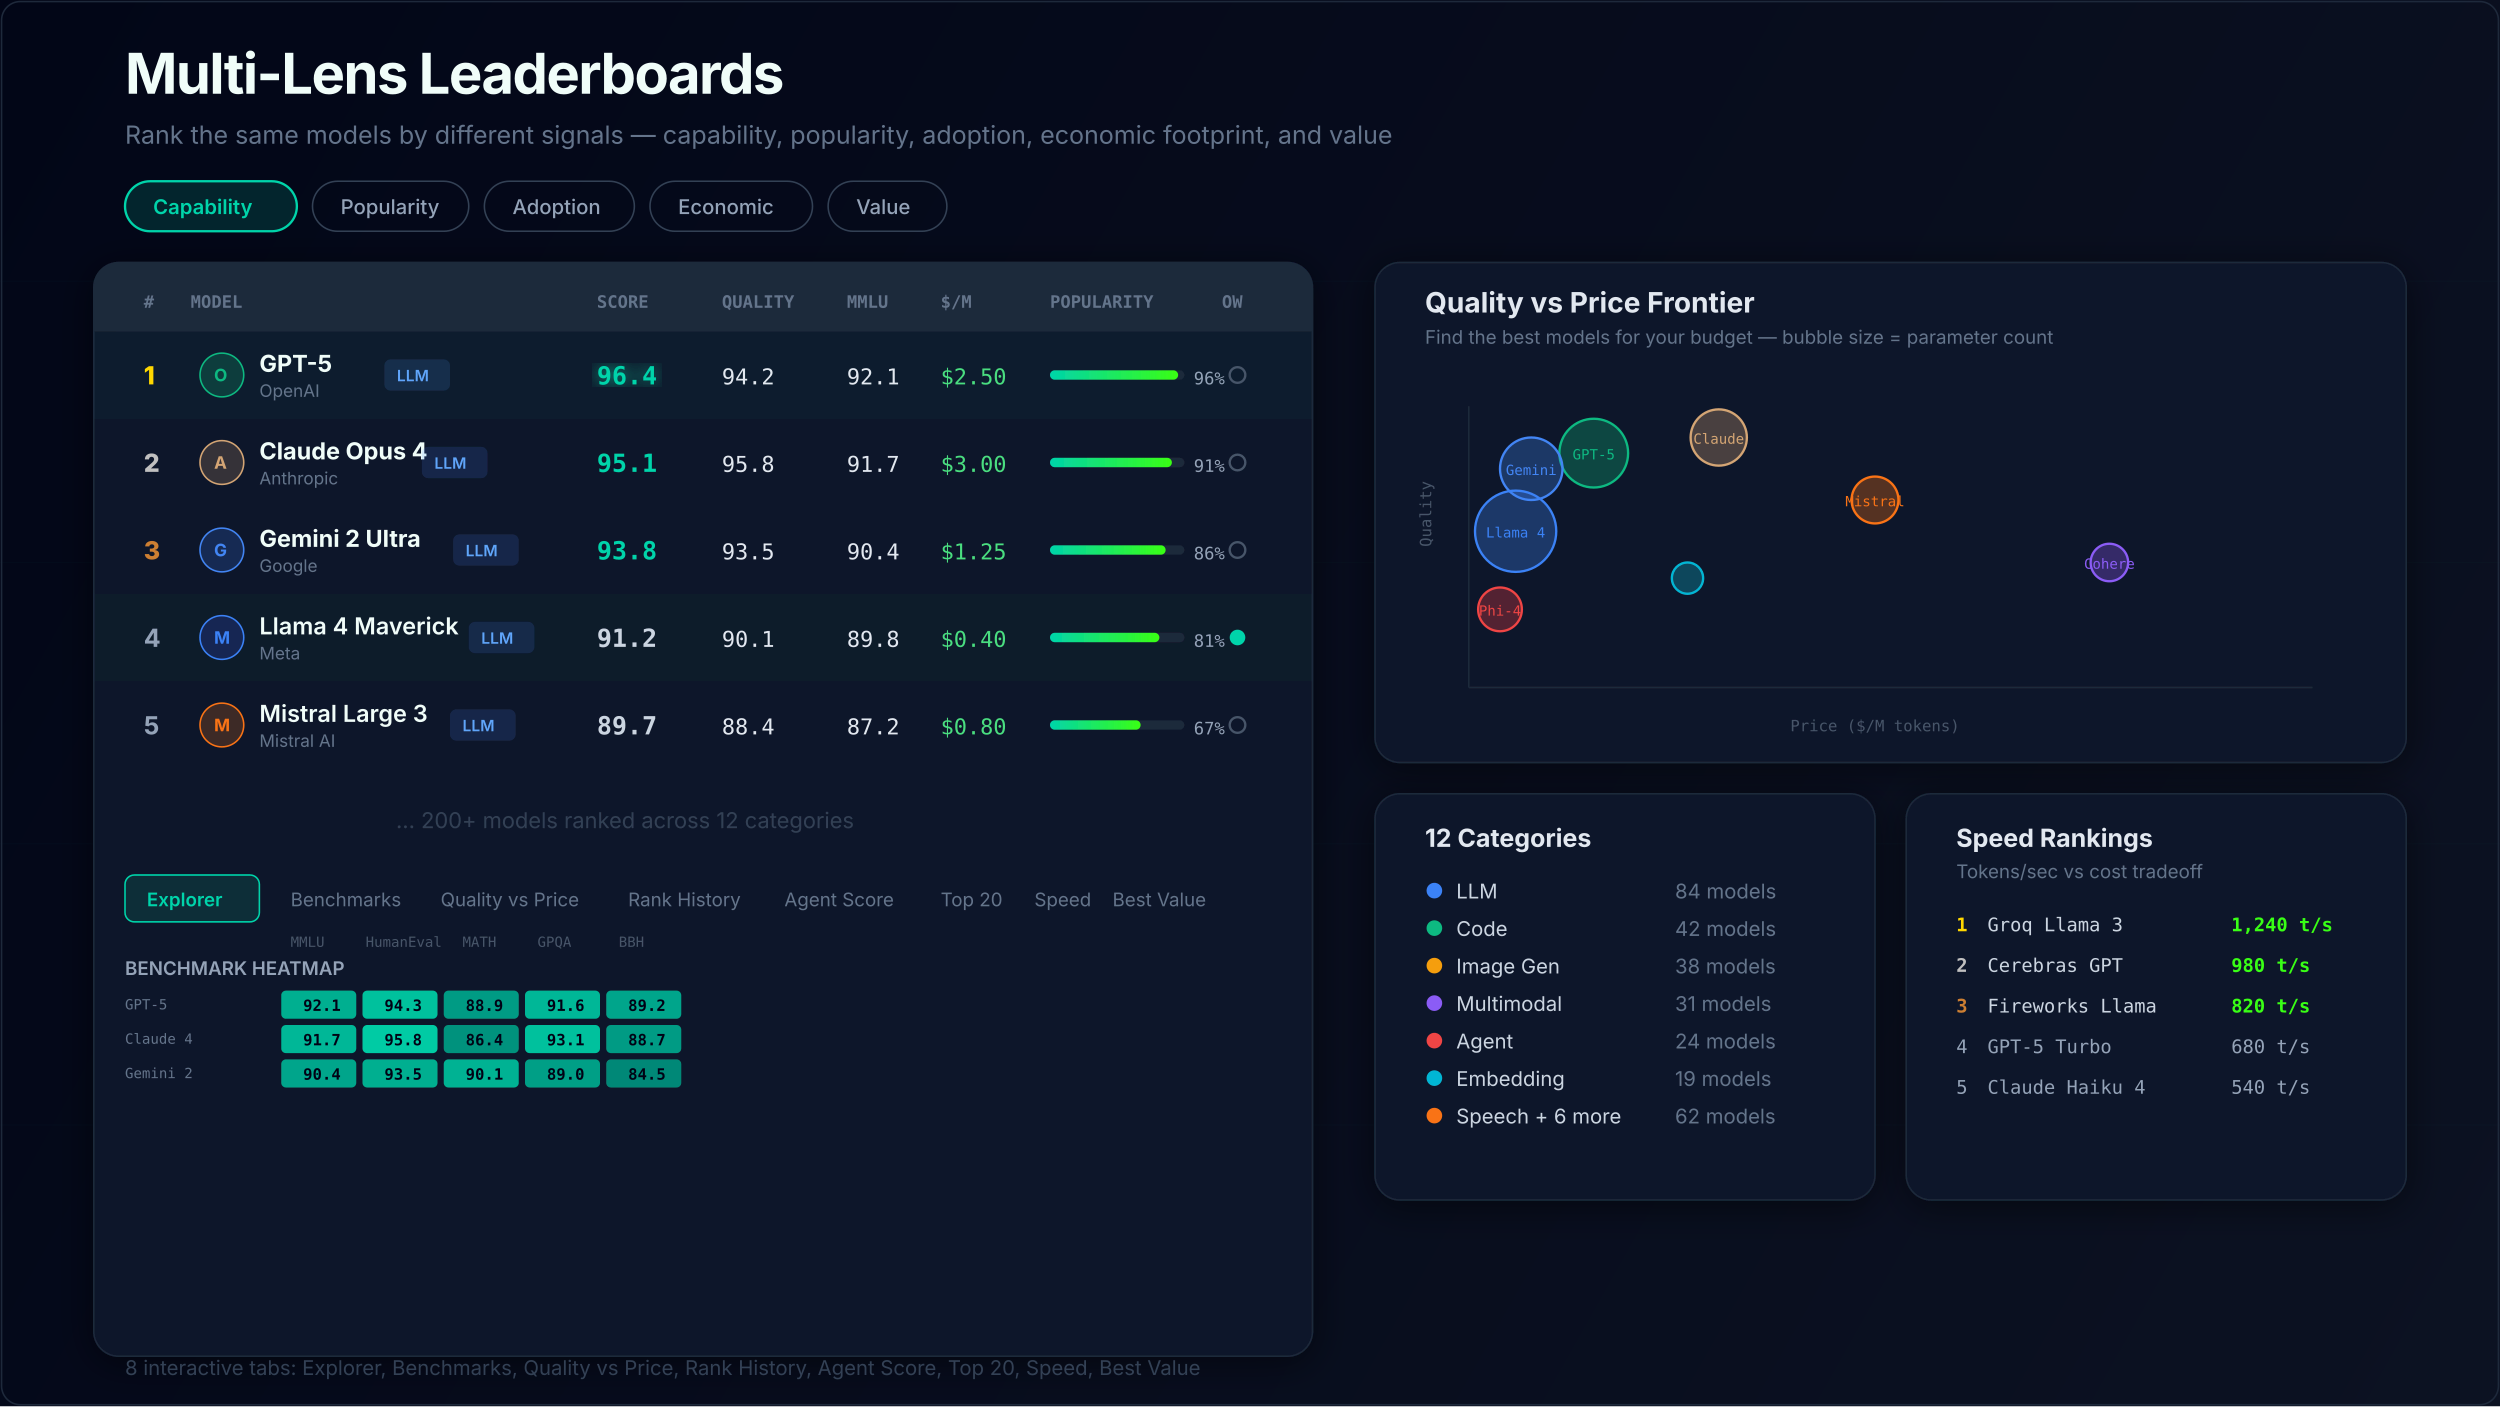
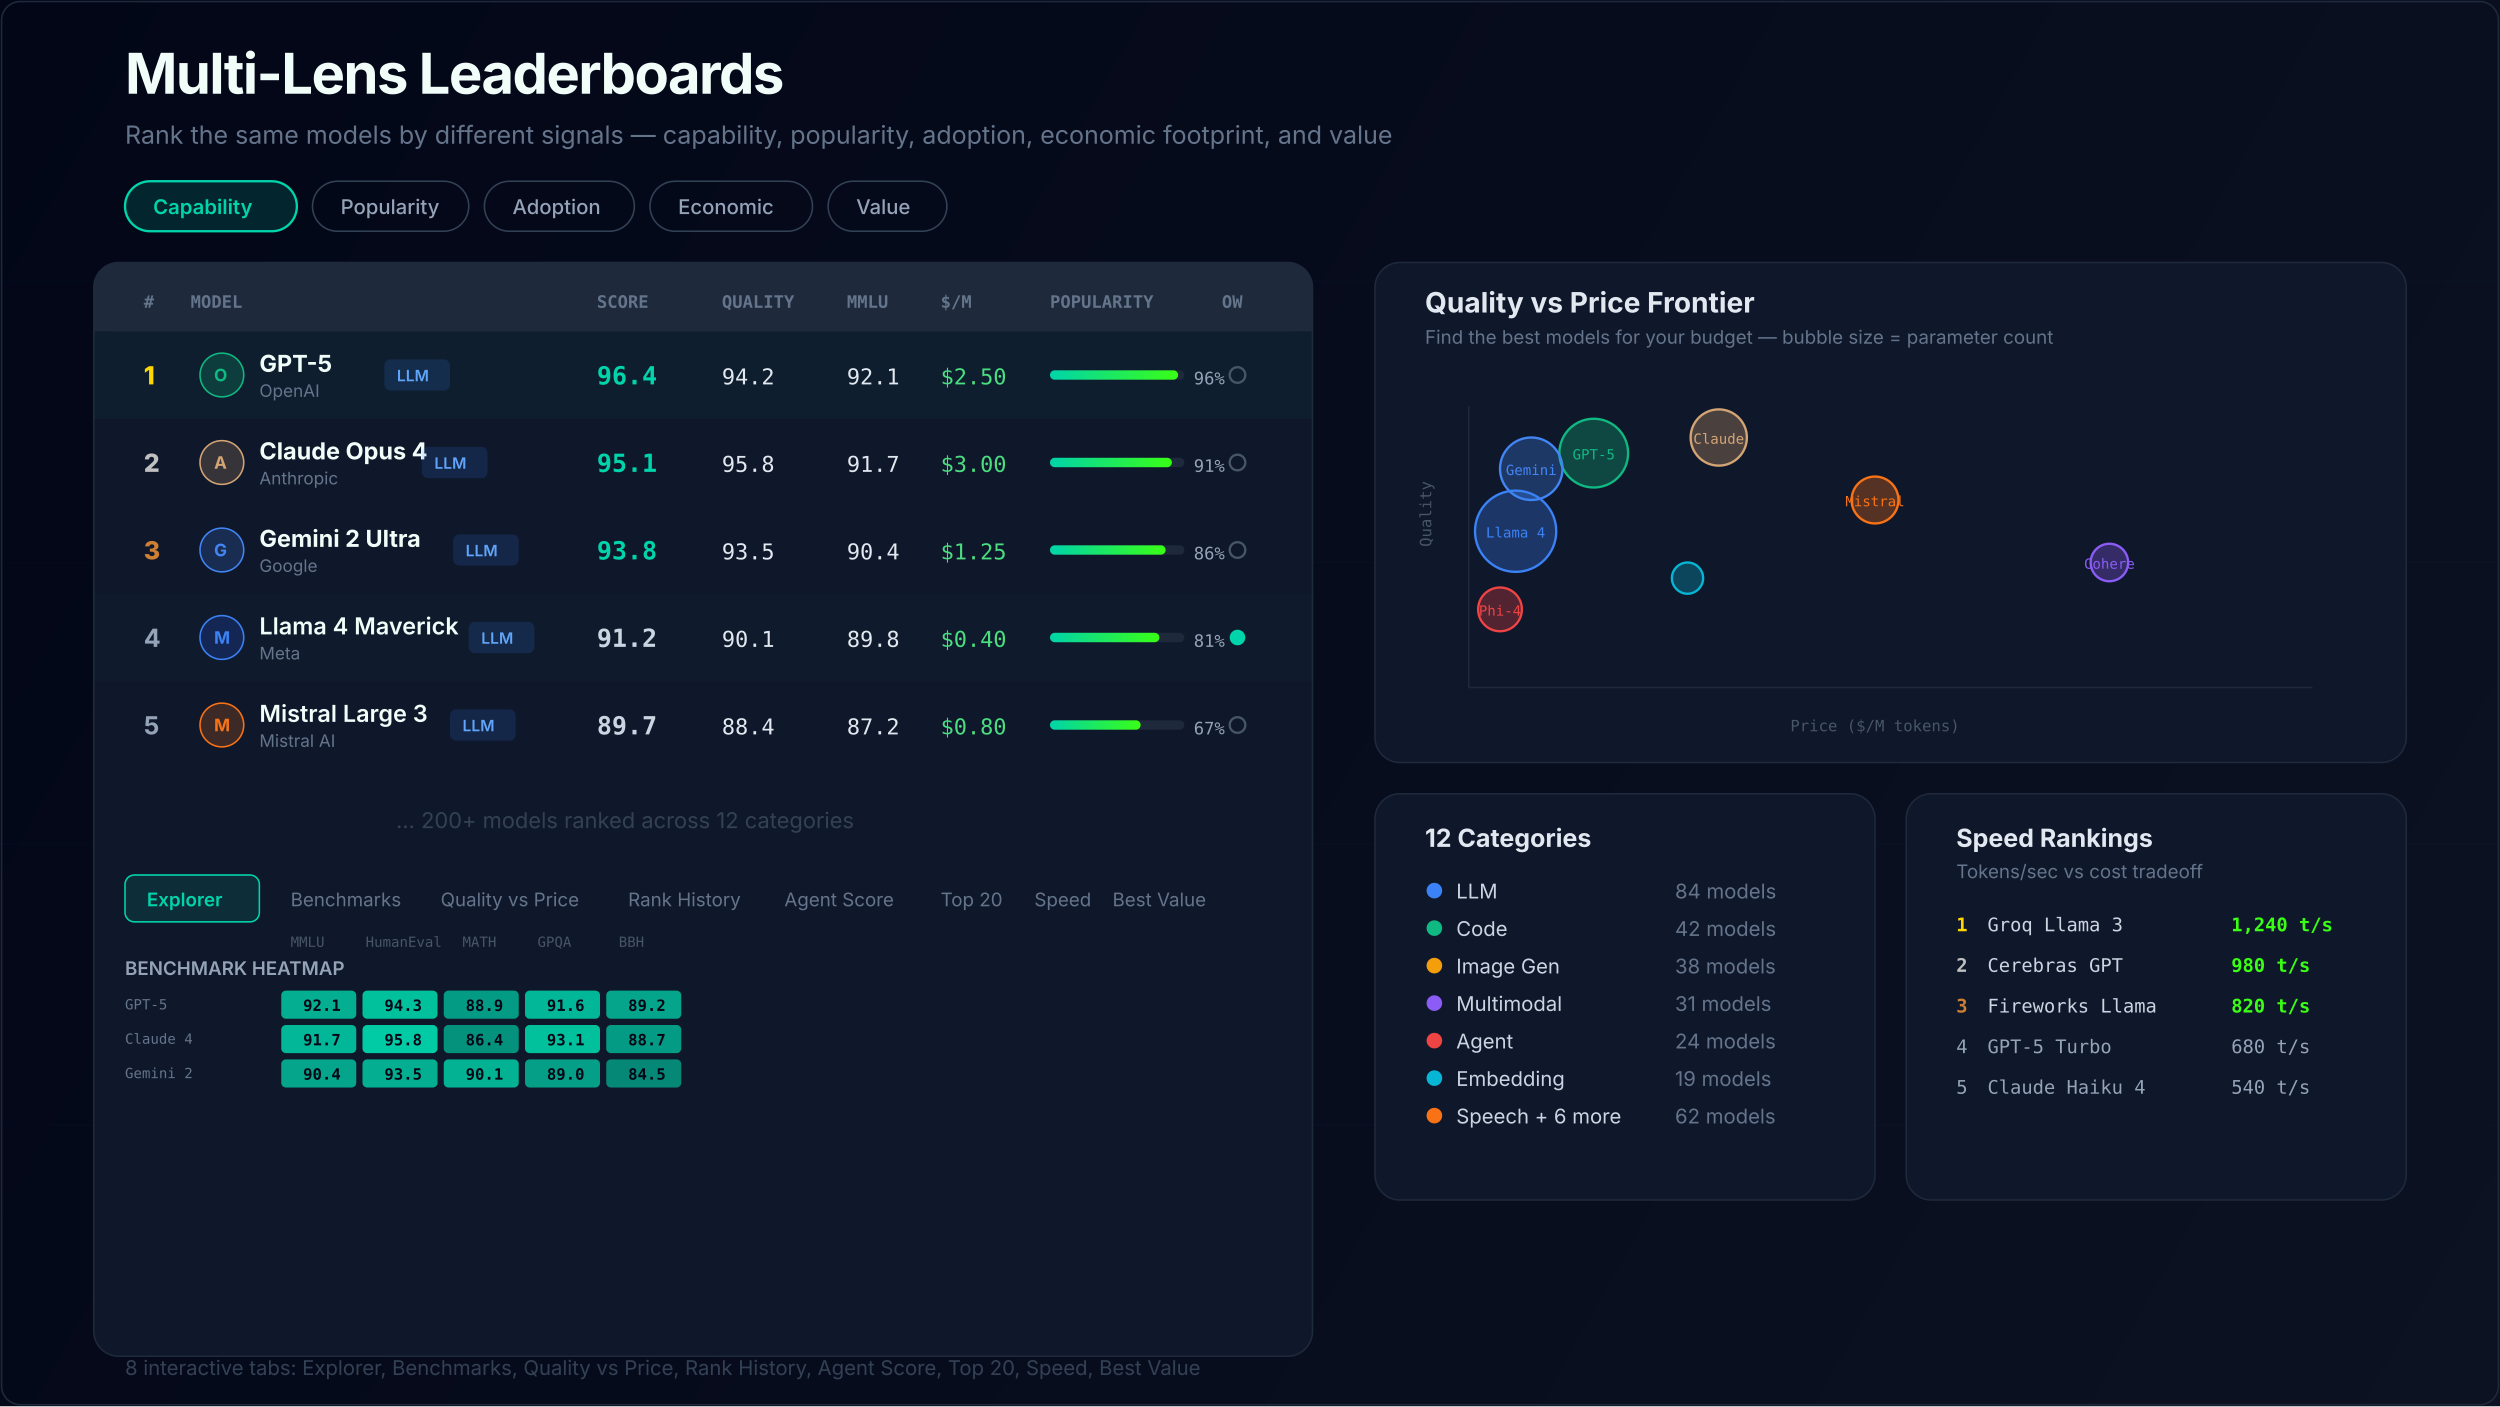
<svg xmlns="http://www.w3.org/2000/svg" width="1600" height="900" viewBox="0 0 1600 900" fill="none">
  <defs>
    <linearGradient id="bg" x1="0" y1="0" x2="1600" y2="900" gradientUnits="userSpaceOnUse">
      <stop offset="0%" stop-color="#020617" />
      <stop offset="100%" stop-color="#0C1222" />
    </linearGradient>
-     <filter id="cardShadow">
-       <feGaussianBlur in="SourceAlpha" stdDeviation="12" result="blur" />
-       <feOffset in="blur" dx="0" dy="4" result="offsetBlur" />
-       <feFlood flood-color="#000" flood-opacity="0.5" result="color" />
-       <feComposite in="color" in2="offsetBlur" operator="in" result="shadow" />
-       <feMerge>
-         <feMergeNode in="shadow" />
-         <feMergeNode in="SourceGraphic" />
-       </feMerge>
-     </filter>
-     <filter id="glow">
-       <feGaussianBlur stdDeviation="6" result="b" />
-       <feMerge>
-         <feMergeNode in="b" />
-         <feMergeNode in="SourceGraphic" />
-       </feMerge>
-     </filter>
    <linearGradient id="progressGrad" x1="0" y1="0" x2="1" y2="0">
      <stop offset="0%" stop-color="#00D4AA" />
      <stop offset="100%" stop-color="#39FF14" />
    </linearGradient>
    <linearGradient id="heatLow" x1="0" y1="0" x2="1" y2="0">
      <stop offset="0%" stop-color="#1E3A5F" />
      <stop offset="100%" stop-color="#00D4AA" />
    </linearGradient>
  </defs>
  <rect width="1600" height="900" fill="url(#bg)" />
  <g opacity="0.025" stroke="#00D4AA" stroke-width="0.5">
    <line x1="0" y1="180" x2="1600" y2="180" />
    <line x1="0" y1="360" x2="1600" y2="360" />
    <line x1="0" y1="540" x2="1600" y2="540" />
    <line x1="0" y1="720" x2="1600" y2="720" />
  </g>
  <text x="80" y="60" fill="#F0FDF9" font-family="'Inter', sans-serif" font-size="36" font-weight="700" letter-spacing="-1">Multi-Lens Leaderboards</text>
  <text x="80" y="92" fill="#64748B" font-family="'Inter', sans-serif" font-size="16">Rank the same models by different signals — capability, popularity, adoption, economic footprint, and value</text>
  <g transform="translate(80, 116)">
    <rect width="110" height="32" rx="16" fill="#00D4AA" fill-opacity="0.15" stroke="#00D4AA" stroke-width="1.5" />
    <text x="18" y="21" fill="#00D4AA" font-family="'Inter', sans-serif" font-size="13" font-weight="600">Capability</text>
    <rect x="120" width="100" height="32" rx="16" fill="transparent" stroke="#334155" stroke-width="1" />
    <text x="138" y="21" fill="#94A3B8" font-family="'Inter', sans-serif" font-size="13" font-weight="500">Popularity</text>
    <rect x="230" width="96" height="32" rx="16" fill="transparent" stroke="#334155" stroke-width="1" />
    <text x="248" y="21" fill="#94A3B8" font-family="'Inter', sans-serif" font-size="13" font-weight="500">Adoption</text>
    <rect x="336" width="104" height="32" rx="16" fill="transparent" stroke="#334155" stroke-width="1" />
    <text x="354" y="21" fill="#94A3B8" font-family="'Inter', sans-serif" font-size="13" font-weight="500">Economic</text>
    <rect x="450" width="76" height="32" rx="16" fill="transparent" stroke="#334155" stroke-width="1" />
    <text x="468" y="21" fill="#94A3B8" font-family="'Inter', sans-serif" font-size="13" font-weight="500">Value</text>
  </g>
-   <g filter="url(#cardShadow)">
+   <g>
    <rect x="60" y="168" width="780" height="700" rx="16" fill="#0F172A" stroke="#1E293B" stroke-width="1" />
    <rect x="60" y="168" width="780" height="44" rx="16" fill="#1E293B" />
    <rect x="60" y="196" width="780" height="16" fill="#1E293B" />
    <text x="92" y="197" fill="#64748B" font-family="'SF Mono', monospace" font-size="11" font-weight="600">#</text>
    <text x="122" y="197" fill="#64748B" font-family="'SF Mono', monospace" font-size="11" font-weight="600">MODEL</text>
    <text x="382" y="197" fill="#64748B" font-family="'SF Mono', monospace" font-size="11" font-weight="600">SCORE</text>
    <text x="462" y="197" fill="#64748B" font-family="'SF Mono', monospace" font-size="11" font-weight="600">QUALITY</text>
    <text x="542" y="197" fill="#64748B" font-family="'SF Mono', monospace" font-size="11" font-weight="600">MMLU</text>
    <text x="602" y="197" fill="#64748B" font-family="'SF Mono', monospace" font-size="11" font-weight="600">$/M</text>
    <text x="672" y="197" fill="#64748B" font-family="'SF Mono', monospace" font-size="11" font-weight="600">POPULARITY</text>
    <text x="782" y="197" fill="#64748B" font-family="'SF Mono', monospace" font-size="11" font-weight="600">OW</text>
    <rect x="60" y="212" width="780" height="56" fill="#00D4AA" fill-opacity="0.04" />
    <text x="92" y="246" fill="#FFD700" font-family="'Inter', sans-serif" font-size="16" font-weight="800">1</text>
    <circle cx="142" cy="240" r="14" fill="#10B981" fill-opacity="0.2" stroke="#10B981" stroke-width="1" />
    <text x="137" y="244" fill="#10B981" font-family="'Inter', sans-serif" font-size="11" font-weight="700">O</text>
    <text x="166" y="238" fill="#F0FDF9" font-family="'Inter', sans-serif" font-size="15" font-weight="700">GPT-5</text>
    <text x="166" y="254" fill="#64748B" font-family="'Inter', sans-serif" font-size="11">OpenAI</text>
    <rect x="246" y="230" width="42" height="20" rx="4" fill="#3B82F6" fill-opacity="0.15" />
    <text x="254" y="244" fill="#60A5FA" font-family="'Inter', sans-serif" font-size="10" font-weight="600">LLM</text>
-     <text x="382" y="246" fill="#00D4AA" font-family="'SF Mono', monospace" font-size="16" font-weight="800" filter="url(#glow)">96.4</text>
+     <text x="382" y="246" fill="#00D4AA" font-family="'SF Mono', monospace" font-size="16" font-weight="800">96.4</text>
    <text x="462" y="246" fill="#E2E8F0" font-family="'SF Mono', monospace" font-size="14">94.2</text>
    <text x="542" y="246" fill="#E2E8F0" font-family="'SF Mono', monospace" font-size="14">92.1</text>
    <text x="602" y="246" fill="#4ADE80" font-family="'SF Mono', monospace" font-size="14">$2.50</text>
    <rect x="672" y="237" width="86" height="6" rx="3" fill="#1E293B" />
    <rect x="672" y="237" width="82" height="6" rx="3" fill="url(#progressGrad)" />
    <text x="764" y="246" fill="#94A3B8" font-family="'SF Mono', monospace" font-size="11">96%</text>
    <circle cx="792" cy="240" r="5" fill="none" stroke="#475569" stroke-width="1.5" />
    <text x="92" y="302" fill="#C0C0C0" font-family="'Inter', sans-serif" font-size="16" font-weight="800">2</text>
    <circle cx="142" cy="296" r="14" fill="#D4A574" fill-opacity="0.2" stroke="#D4A574" stroke-width="1" />
    <text x="137" y="300" fill="#D4A574" font-family="'Inter', sans-serif" font-size="11" font-weight="700">A</text>
    <text x="166" y="294" fill="#F0FDF9" font-family="'Inter', sans-serif" font-size="15" font-weight="700">Claude Opus 4</text>
    <text x="166" y="310" fill="#64748B" font-family="'Inter', sans-serif" font-size="11">Anthropic</text>
    <rect x="270" y="286" width="42" height="20" rx="4" fill="#3B82F6" fill-opacity="0.15" />
    <text x="278" y="300" fill="#60A5FA" font-family="'Inter', sans-serif" font-size="10" font-weight="600">LLM</text>
    <text x="382" y="302" fill="#00D4AA" font-family="'SF Mono', monospace" font-size="16" font-weight="800">95.1</text>
    <text x="462" y="302" fill="#E2E8F0" font-family="'SF Mono', monospace" font-size="14">95.8</text>
    <text x="542" y="302" fill="#E2E8F0" font-family="'SF Mono', monospace" font-size="14">91.7</text>
    <text x="602" y="302" fill="#4ADE80" font-family="'SF Mono', monospace" font-size="14">$3.00</text>
    <rect x="672" y="293" width="86" height="6" rx="3" fill="#1E293B" />
    <rect x="672" y="293" width="78" height="6" rx="3" fill="url(#progressGrad)" />
    <text x="764" y="302" fill="#94A3B8" font-family="'SF Mono', monospace" font-size="11">91%</text>
    <circle cx="792" cy="296" r="5" fill="none" stroke="#475569" stroke-width="1.5" />
    <text x="92" y="358" fill="#CD7F32" font-family="'Inter', sans-serif" font-size="16" font-weight="800">3</text>
    <circle cx="142" cy="352" r="14" fill="#4285F4" fill-opacity="0.2" stroke="#4285F4" stroke-width="1" />
    <text x="137" y="356" fill="#4285F4" font-family="'Inter', sans-serif" font-size="11" font-weight="700">G</text>
    <text x="166" y="350" fill="#F0FDF9" font-family="'Inter', sans-serif" font-size="15" font-weight="700">Gemini 2 Ultra</text>
    <text x="166" y="366" fill="#64748B" font-family="'Inter', sans-serif" font-size="11">Google</text>
    <rect x="290" y="342" width="42" height="20" rx="4" fill="#3B82F6" fill-opacity="0.15" />
    <text x="298" y="356" fill="#60A5FA" font-family="'Inter', sans-serif" font-size="10" font-weight="600">LLM</text>
    <text x="382" y="358" fill="#00D4AA" font-family="'SF Mono', monospace" font-size="16" font-weight="800">93.8</text>
    <text x="462" y="358" fill="#E2E8F0" font-family="'SF Mono', monospace" font-size="14">93.5</text>
    <text x="542" y="358" fill="#E2E8F0" font-family="'SF Mono', monospace" font-size="14">90.4</text>
    <text x="602" y="358" fill="#4ADE80" font-family="'SF Mono', monospace" font-size="14">$1.25</text>
    <rect x="672" y="349" width="86" height="6" rx="3" fill="#1E293B" />
    <rect x="672" y="349" width="74" height="6" rx="3" fill="url(#progressGrad)" />
    <text x="764" y="358" fill="#94A3B8" font-family="'SF Mono', monospace" font-size="11">86%</text>
    <circle cx="792" cy="352" r="5" fill="none" stroke="#475569" stroke-width="1.5" />
    <rect x="60" y="380" width="780" height="56" fill="#00D4AA" fill-opacity="0.02" />
    <text x="92" y="414" fill="#94A3B8" font-family="'Inter', sans-serif" font-size="16" font-weight="700">4</text>
    <circle cx="142" cy="408" r="14" fill="#1E40AF" fill-opacity="0.3" stroke="#3B82F6" stroke-width="1" />
    <text x="137" y="412" fill="#3B82F6" font-family="'Inter', sans-serif" font-size="11" font-weight="700">M</text>
    <text x="166" y="406" fill="#F0FDF9" font-family="'Inter', sans-serif" font-size="15" font-weight="600">Llama 4 Maverick</text>
    <text x="166" y="422" fill="#64748B" font-family="'Inter', sans-serif" font-size="11">Meta</text>
    <rect x="300" y="398" width="42" height="20" rx="4" fill="#3B82F6" fill-opacity="0.15" />
    <text x="308" y="412" fill="#60A5FA" font-family="'Inter', sans-serif" font-size="10" font-weight="600">LLM</text>
    <text x="382" y="414" fill="#CBD5E1" font-family="'SF Mono', monospace" font-size="16" font-weight="700">91.2</text>
    <text x="462" y="414" fill="#E2E8F0" font-family="'SF Mono', monospace" font-size="14">90.1</text>
    <text x="542" y="414" fill="#E2E8F0" font-family="'SF Mono', monospace" font-size="14">89.8</text>
    <text x="602" y="414" fill="#4ADE80" font-family="'SF Mono', monospace" font-size="14">$0.40</text>
    <rect x="672" y="405" width="86" height="6" rx="3" fill="#1E293B" />
    <rect x="672" y="405" width="70" height="6" rx="3" fill="url(#progressGrad)" />
    <text x="764" y="414" fill="#94A3B8" font-family="'SF Mono', monospace" font-size="11">81%</text>
    <circle cx="792" cy="408" r="5" fill="#00D4AA" />
    <text x="92" y="470" fill="#94A3B8" font-family="'Inter', sans-serif" font-size="16" font-weight="700">5</text>
    <circle cx="142" cy="464" r="14" fill="#F97316" fill-opacity="0.2" stroke="#F97316" stroke-width="1" />
    <text x="137" y="468" fill="#F97316" font-family="'Inter', sans-serif" font-size="11" font-weight="700">M</text>
    <text x="166" y="462" fill="#F0FDF9" font-family="'Inter', sans-serif" font-size="15" font-weight="600">Mistral Large 3</text>
    <text x="166" y="478" fill="#64748B" font-family="'Inter', sans-serif" font-size="11">Mistral AI</text>
    <rect x="288" y="454" width="42" height="20" rx="4" fill="#3B82F6" fill-opacity="0.15" />
    <text x="296" y="468" fill="#60A5FA" font-family="'Inter', sans-serif" font-size="10" font-weight="600">LLM</text>
    <text x="382" y="470" fill="#CBD5E1" font-family="'SF Mono', monospace" font-size="16" font-weight="700">89.7</text>
    <text x="462" y="470" fill="#E2E8F0" font-family="'SF Mono', monospace" font-size="14">88.4</text>
    <text x="542" y="470" fill="#E2E8F0" font-family="'SF Mono', monospace" font-size="14">87.2</text>
    <text x="602" y="470" fill="#4ADE80" font-family="'SF Mono', monospace" font-size="14">$0.80</text>
    <rect x="672" y="461" width="86" height="6" rx="3" fill="#1E293B" />
    <rect x="672" y="461" width="58" height="6" rx="3" fill="url(#progressGrad)" />
    <text x="764" y="470" fill="#94A3B8" font-family="'SF Mono', monospace" font-size="11">67%</text>
    <circle cx="792" cy="464" r="5" fill="none" stroke="#475569" stroke-width="1.5" />
    <text x="400" y="530" fill="#334155" font-family="'Inter', sans-serif" font-size="14" text-anchor="middle">... 200+ models ranked across 12 categories</text>
    <g transform="translate(80, 560)">
      <rect width="86" height="30" rx="6" fill="#00D4AA" fill-opacity="0.12" stroke="#00D4AA" stroke-width="1" />
      <text x="14" y="20" fill="#00D4AA" font-family="'Inter', sans-serif" font-size="12" font-weight="600">Explorer</text>
      <text x="106" y="20" fill="#64748B" font-family="'Inter', sans-serif" font-size="12">Benchmarks</text>
      <text x="202" y="20" fill="#64748B" font-family="'Inter', sans-serif" font-size="12">Quality vs Price</text>
      <text x="322" y="20" fill="#64748B" font-family="'Inter', sans-serif" font-size="12">Rank History</text>
      <text x="422" y="20" fill="#64748B" font-family="'Inter', sans-serif" font-size="12">Agent Score</text>
      <text x="522" y="20" fill="#64748B" font-family="'Inter', sans-serif" font-size="12">Top 20</text>
      <text x="582" y="20" fill="#64748B" font-family="'Inter', sans-serif" font-size="12">Speed</text>
      <text x="632" y="20" fill="#64748B" font-family="'Inter', sans-serif" font-size="12">Best Value</text>
    </g>
    <g transform="translate(80, 610)">
      <text x="0" y="14" fill="#94A3B8" font-family="'Inter', sans-serif" font-size="12" font-weight="600">BENCHMARK HEATMAP</text>
      <g transform="translate(0, 24)">
        <text x="0" y="12" fill="#64748B" font-family="'SF Mono', monospace" font-size="9">GPT-5</text>
        <rect x="100" y="0" width="48" height="18" rx="3" fill="#00D4AA" fill-opacity="0.8" />
        <text x="114" y="13" fill="#020617" font-family="'SF Mono', monospace" font-size="10" font-weight="600">92.1</text>
        <rect x="152" y="0" width="48" height="18" rx="3" fill="#00D4AA" fill-opacity="0.9" />
        <text x="166" y="13" fill="#020617" font-family="'SF Mono', monospace" font-size="10" font-weight="600">94.3</text>
        <rect x="204" y="0" width="48" height="18" rx="3" fill="#00D4AA" fill-opacity="0.7" />
        <text x="218" y="13" fill="#020617" font-family="'SF Mono', monospace" font-size="10" font-weight="600">88.9</text>
        <rect x="256" y="0" width="48" height="18" rx="3" fill="#00D4AA" fill-opacity="0.85" />
        <text x="270" y="13" fill="#020617" font-family="'SF Mono', monospace" font-size="10" font-weight="600">91.6</text>
        <rect x="308" y="0" width="48" height="18" rx="3" fill="#00D4AA" fill-opacity="0.75" />
        <text x="322" y="13" fill="#020617" font-family="'SF Mono', monospace" font-size="10" font-weight="600">89.2</text>
      </g>
      <g transform="translate(0, 46)">
        <text x="0" y="12" fill="#64748B" font-family="'SF Mono', monospace" font-size="9">Claude 4</text>
        <rect x="100" y="0" width="48" height="18" rx="3" fill="#00D4AA" fill-opacity="0.85" />
        <text x="114" y="13" fill="#020617" font-family="'SF Mono', monospace" font-size="10" font-weight="600">91.7</text>
        <rect x="152" y="0" width="48" height="18" rx="3" fill="#00D4AA" fill-opacity="0.95" />
        <text x="166" y="13" fill="#020617" font-family="'SF Mono', monospace" font-size="10" font-weight="600">95.8</text>
        <rect x="204" y="0" width="48" height="18" rx="3" fill="#00D4AA" fill-opacity="0.65" />
        <text x="218" y="13" fill="#020617" font-family="'SF Mono', monospace" font-size="10" font-weight="600">86.4</text>
        <rect x="256" y="0" width="48" height="18" rx="3" fill="#00D4AA" fill-opacity="0.9" />
        <text x="270" y="13" fill="#020617" font-family="'SF Mono', monospace" font-size="10" font-weight="600">93.1</text>
        <rect x="308" y="0" width="48" height="18" rx="3" fill="#00D4AA" fill-opacity="0.7" />
        <text x="322" y="13" fill="#020617" font-family="'SF Mono', monospace" font-size="10" font-weight="600">88.7</text>
      </g>
      <g transform="translate(0, 68)">
        <text x="0" y="12" fill="#64748B" font-family="'SF Mono', monospace" font-size="9">Gemini 2</text>
        <rect x="100" y="0" width="48" height="18" rx="3" fill="#00D4AA" fill-opacity="0.75" />
        <text x="114" y="13" fill="#020617" font-family="'SF Mono', monospace" font-size="10" font-weight="600">90.4</text>
        <rect x="152" y="0" width="48" height="18" rx="3" fill="#00D4AA" fill-opacity="0.8" />
        <text x="166" y="13" fill="#020617" font-family="'SF Mono', monospace" font-size="10" font-weight="600">93.5</text>
        <rect x="204" y="0" width="48" height="18" rx="3" fill="#00D4AA" fill-opacity="0.82" />
        <text x="218" y="13" fill="#020617" font-family="'SF Mono', monospace" font-size="10" font-weight="600">90.1</text>
        <rect x="256" y="0" width="48" height="18" rx="3" fill="#00D4AA" fill-opacity="0.72" />
        <text x="270" y="13" fill="#020617" font-family="'SF Mono', monospace" font-size="10" font-weight="600">89.0</text>
        <rect x="308" y="0" width="48" height="18" rx="3" fill="#00D4AA" fill-opacity="0.6" />
        <text x="322" y="13" fill="#020617" font-family="'SF Mono', monospace" font-size="10" font-weight="600">84.5</text>
      </g>
      <g font-family="'SF Mono', monospace" font-size="9" fill="#475569">
        <text x="106" y="-4">MMLU</text>
        <text x="154" y="-4">HumanEval</text>
        <text x="216" y="-4">MATH</text>
        <text x="264" y="-4">GPQA</text>
        <text x="316" y="-4">BBH</text>
      </g>
    </g>
  </g>
-   <g filter="url(#cardShadow)">
+   <g>
    <rect x="880" y="168" width="660" height="320" rx="16" fill="#0F172A" stroke="#1E293B" stroke-width="1" />
    <text x="912" y="200" fill="#E2E8F0" font-family="'Inter', sans-serif" font-size="18" font-weight="700">Quality vs Price Frontier</text>
    <text x="912" y="220" fill="#64748B" font-family="'Inter', sans-serif" font-size="12">Find the best models for your budget — bubble size = parameter count</text>
    <line x1="940" y1="440" x2="1480" y2="440" stroke="#1E293B" stroke-width="1" />
    <line x1="940" y1="260" x2="940" y2="440" stroke="#1E293B" stroke-width="1" />
    <text x="1200" y="468" fill="#475569" font-family="'SF Mono', monospace" font-size="10" text-anchor="middle">Price ($/M tokens)</text>
    <text x="916" y="350" fill="#475569" font-family="'SF Mono', monospace" font-size="10" transform="rotate(-90 916 350)">Quality</text>
    <circle cx="1020" cy="290" r="22" fill="#10B981" fill-opacity="0.3" stroke="#10B981" stroke-width="1.5" />
    <text x="1020" y="294" fill="#10B981" font-family="'SF Mono', monospace" font-size="9" text-anchor="middle">GPT-5</text>
    <circle cx="1100" cy="280" r="18" fill="#D4A574" fill-opacity="0.3" stroke="#D4A574" stroke-width="1.5" />
    <text x="1100" y="284" fill="#D4A574" font-family="'SF Mono', monospace" font-size="9" text-anchor="middle">Claude</text>
    <circle cx="980" cy="300" r="20" fill="#4285F4" fill-opacity="0.3" stroke="#4285F4" stroke-width="1.5" />
    <text x="980" y="304" fill="#4285F4" font-family="'SF Mono', monospace" font-size="9" text-anchor="middle">Gemini</text>
    <circle cx="970" cy="340" r="26" fill="#3B82F6" fill-opacity="0.3" stroke="#3B82F6" stroke-width="1.5" />
    <text x="970" y="344" fill="#3B82F6" font-family="'SF Mono', monospace" font-size="9" text-anchor="middle">Llama 4</text>
    <circle cx="1200" cy="320" r="15" fill="#F97316" fill-opacity="0.3" stroke="#F97316" stroke-width="1.5" />
    <text x="1200" y="324" fill="#F97316" font-family="'SF Mono', monospace" font-size="9" text-anchor="middle">Mistral</text>
    <circle cx="1350" cy="360" r="12" fill="#8B5CF6" fill-opacity="0.3" stroke="#8B5CF6" stroke-width="1.5" />
    <text x="1350" y="364" fill="#8B5CF6" font-family="'SF Mono', monospace" font-size="9" text-anchor="middle">Cohere</text>
    <circle cx="960" cy="390" r="14" fill="#EF4444" fill-opacity="0.3" stroke="#EF4444" stroke-width="1.5" />
    <text x="960" y="394" fill="#EF4444" font-family="'SF Mono', monospace" font-size="9" text-anchor="middle">Phi-4</text>
    <circle cx="1080" cy="370" r="10" fill="#06B6D4" fill-opacity="0.3" stroke="#06B6D4" stroke-width="1.5" />
  </g>
-   <g filter="url(#cardShadow)">
+   <g>
    <rect x="880" y="508" width="320" height="260" rx="16" fill="#0F172A" stroke="#1E293B" stroke-width="1" />
    <text x="912" y="542" fill="#E2E8F0" font-family="'Inter', sans-serif" font-size="16" font-weight="700">12 Categories</text>
    <g transform="translate(912, 562)" font-family="'Inter', sans-serif" font-size="13">
      <circle cx="6" cy="8" r="5" fill="#3B82F6" />
      <text x="20" y="13" fill="#CBD5E1">LLM</text>
      <text x="160" y="13" fill="#64748B">84 models</text>
      <circle cx="6" cy="32" r="5" fill="#10B981" />
      <text x="20" y="37" fill="#CBD5E1">Code</text>
      <text x="160" y="37" fill="#64748B">42 models</text>
      <circle cx="6" cy="56" r="5" fill="#F59E0B" />
      <text x="20" y="61" fill="#CBD5E1">Image Gen</text>
      <text x="160" y="61" fill="#64748B">38 models</text>
      <circle cx="6" cy="80" r="5" fill="#8B5CF6" />
      <text x="20" y="85" fill="#CBD5E1">Multimodal</text>
      <text x="160" y="85" fill="#64748B">31 models</text>
      <circle cx="6" cy="104" r="5" fill="#EF4444" />
      <text x="20" y="109" fill="#CBD5E1">Agent</text>
      <text x="160" y="109" fill="#64748B">24 models</text>
      <circle cx="6" cy="128" r="5" fill="#06B6D4" />
      <text x="20" y="133" fill="#CBD5E1">Embedding</text>
      <text x="160" y="133" fill="#64748B">19 models</text>
      <circle cx="6" cy="152" r="5" fill="#F97316" />
      <text x="20" y="157" fill="#CBD5E1">Speech + 6 more</text>
      <text x="160" y="157" fill="#64748B">62 models</text>
    </g>
  </g>
-   <g filter="url(#cardShadow)">
+   <g>
    <rect x="1220" y="508" width="320" height="260" rx="16" fill="#0F172A" stroke="#1E293B" stroke-width="1" />
    <text x="1252" y="542" fill="#E2E8F0" font-family="'Inter', sans-serif" font-size="16" font-weight="700">Speed Rankings</text>
    <text x="1252" y="562" fill="#64748B" font-family="'Inter', sans-serif" font-size="12">Tokens/sec vs cost tradeoff</text>
    <g transform="translate(1252, 580)" font-family="'SF Mono', monospace" font-size="12">
      <text x="0" y="16" fill="#FFD700" font-weight="700">1</text>
      <text x="20" y="16" fill="#CBD5E1">Groq Llama 3</text>
      <text x="176" y="16" fill="#39FF14" font-weight="600">1,240 t/s</text>
      <text x="0" y="42" fill="#C0C0C0" font-weight="700">2</text>
      <text x="20" y="42" fill="#CBD5E1">Cerebras GPT</text>
      <text x="176" y="42" fill="#39FF14" font-weight="600">980 t/s</text>
      <text x="0" y="68" fill="#CD7F32" font-weight="700">3</text>
      <text x="20" y="68" fill="#CBD5E1">Fireworks Llama</text>
      <text x="176" y="68" fill="#39FF14" font-weight="600">820 t/s</text>
      <text x="0" y="94" fill="#94A3B8">4</text>
      <text x="20" y="94" fill="#94A3B8">GPT-5 Turbo</text>
      <text x="176" y="94" fill="#94A3B8">680 t/s</text>
      <text x="0" y="120" fill="#94A3B8">5</text>
      <text x="20" y="120" fill="#94A3B8">Claude Haiku 4</text>
      <text x="176" y="120" fill="#94A3B8">540 t/s</text>
    </g>
  </g>
  <text x="80" y="880" fill="#334155" font-family="'Inter', sans-serif" font-size="13">8 interactive tabs: Explorer, Benchmarks, Quality vs Price, Rank History, Agent Score, Top 20, Speed, Best Value</text>
  <rect x="1" y="1" width="1598" height="898" rx="12" stroke="#1E293B" stroke-width="1" fill="none" />
</svg>
